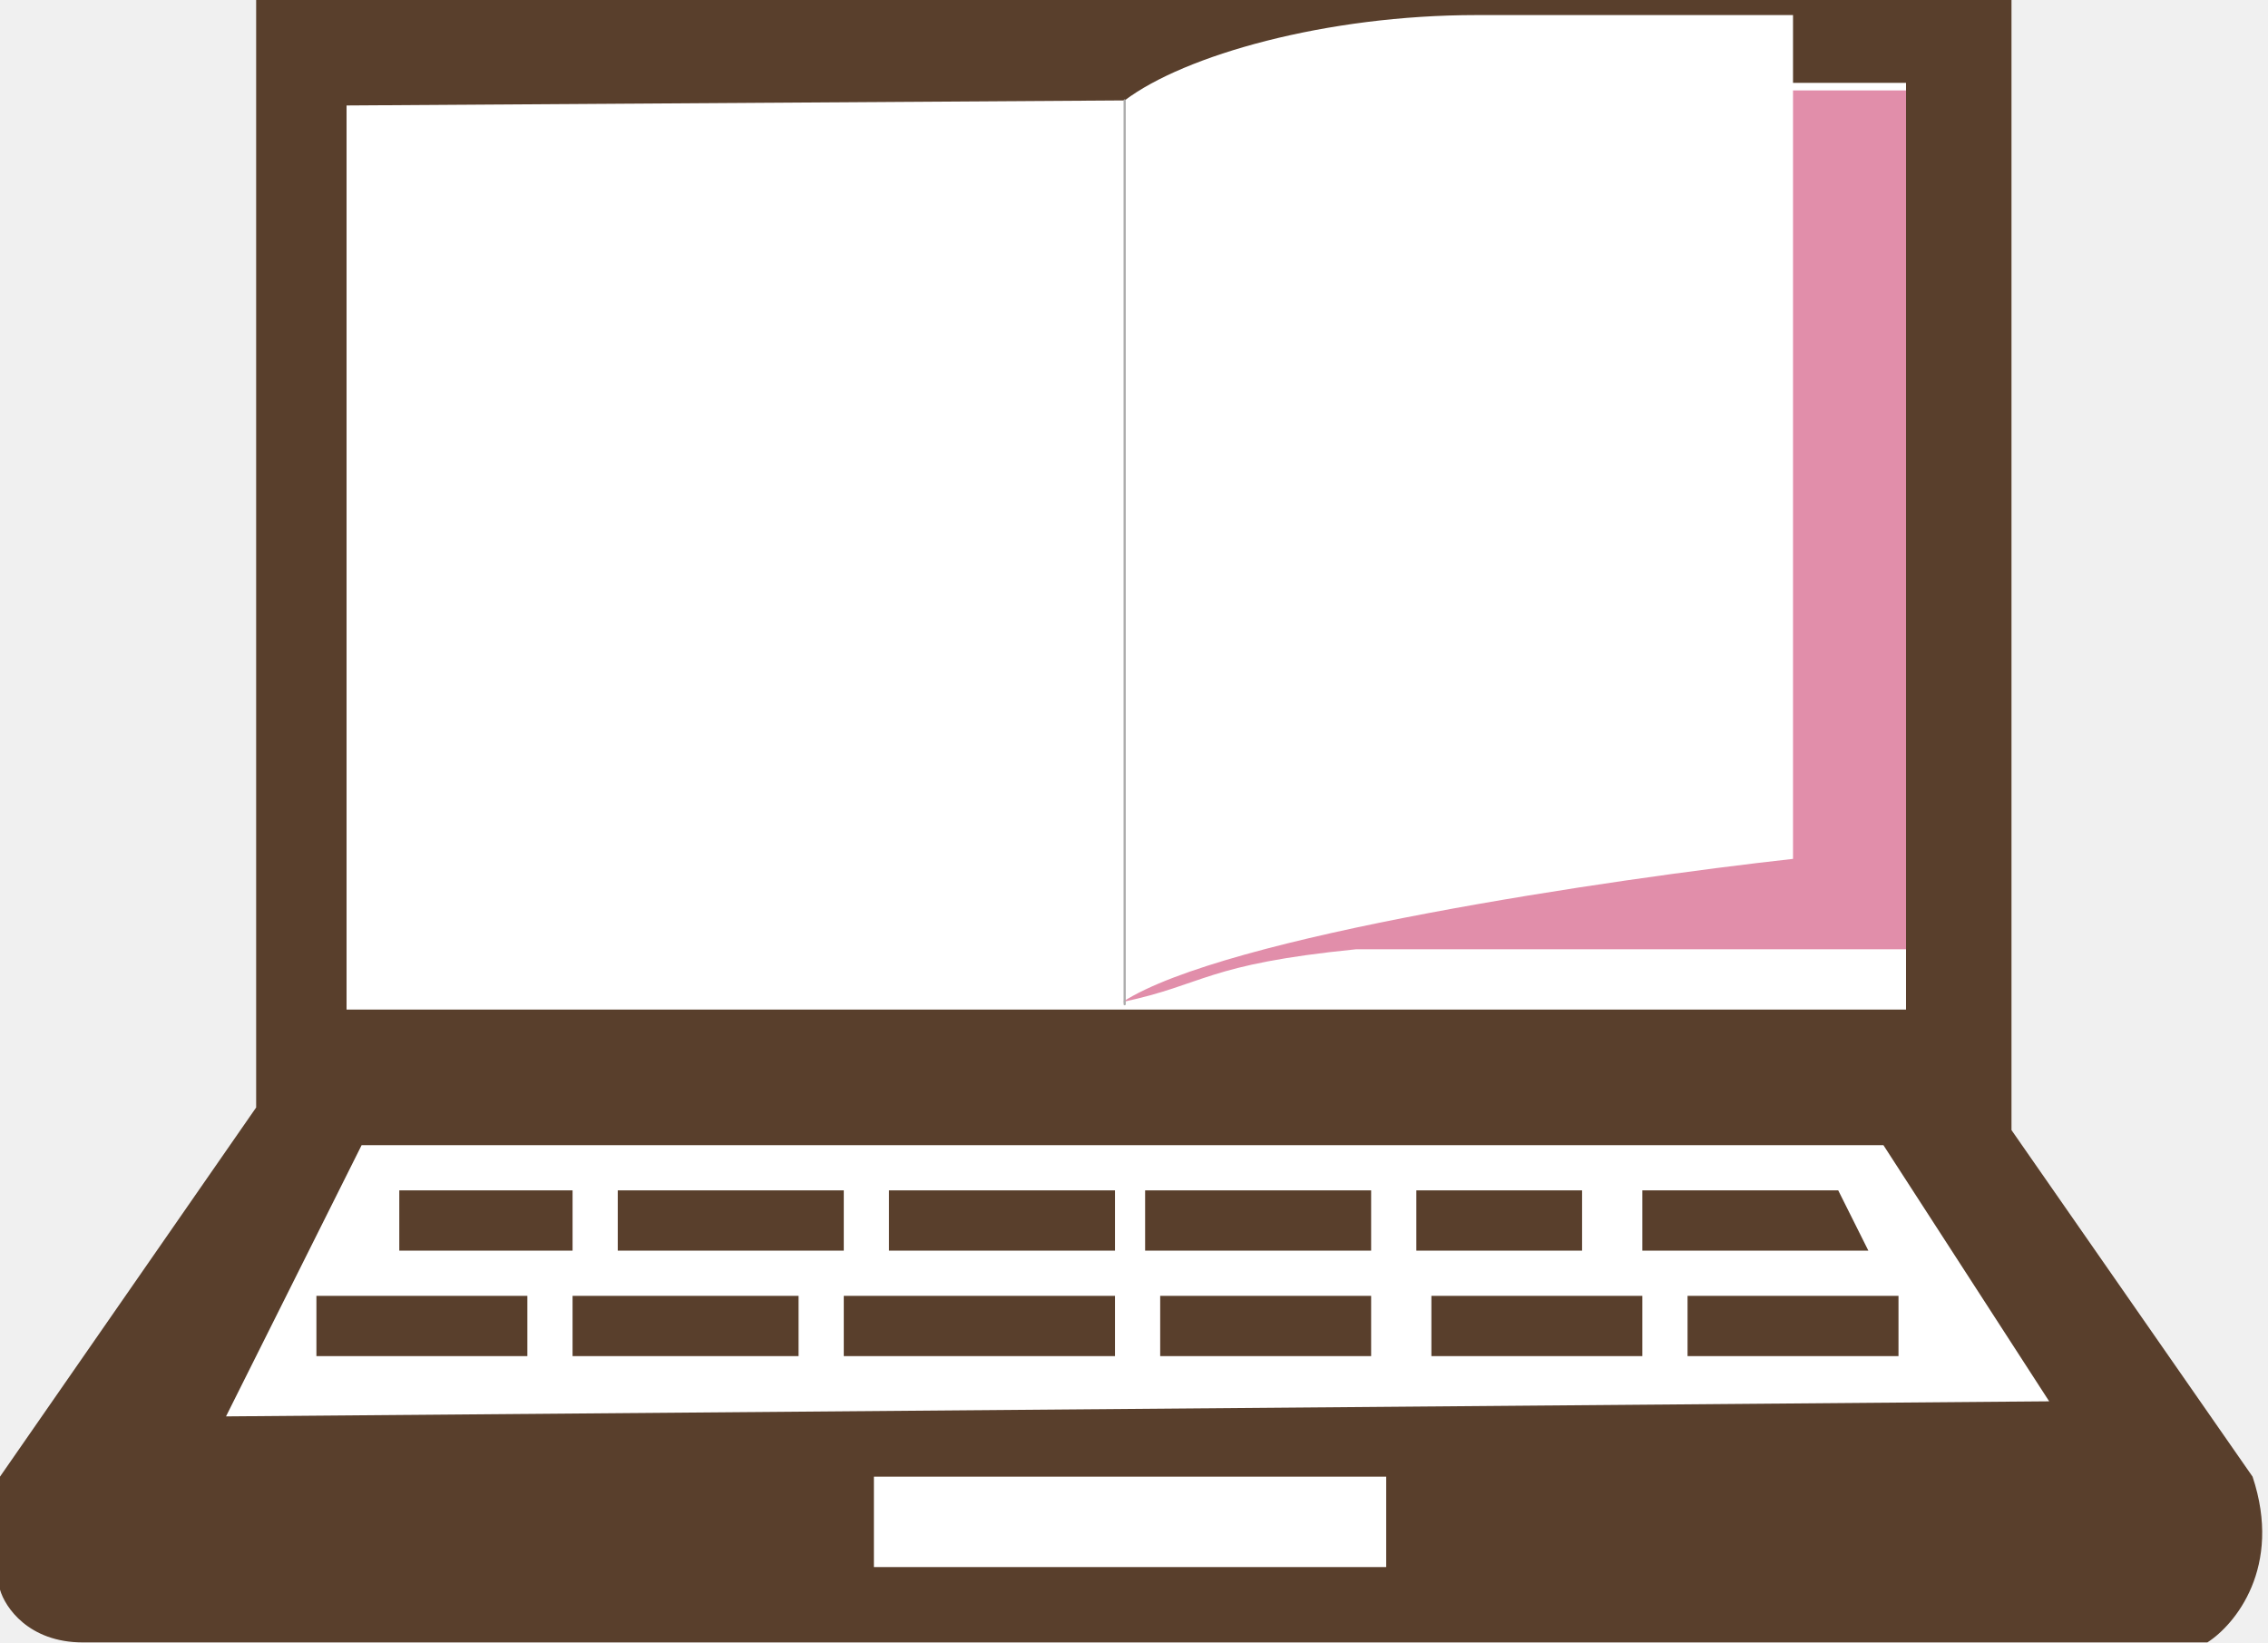
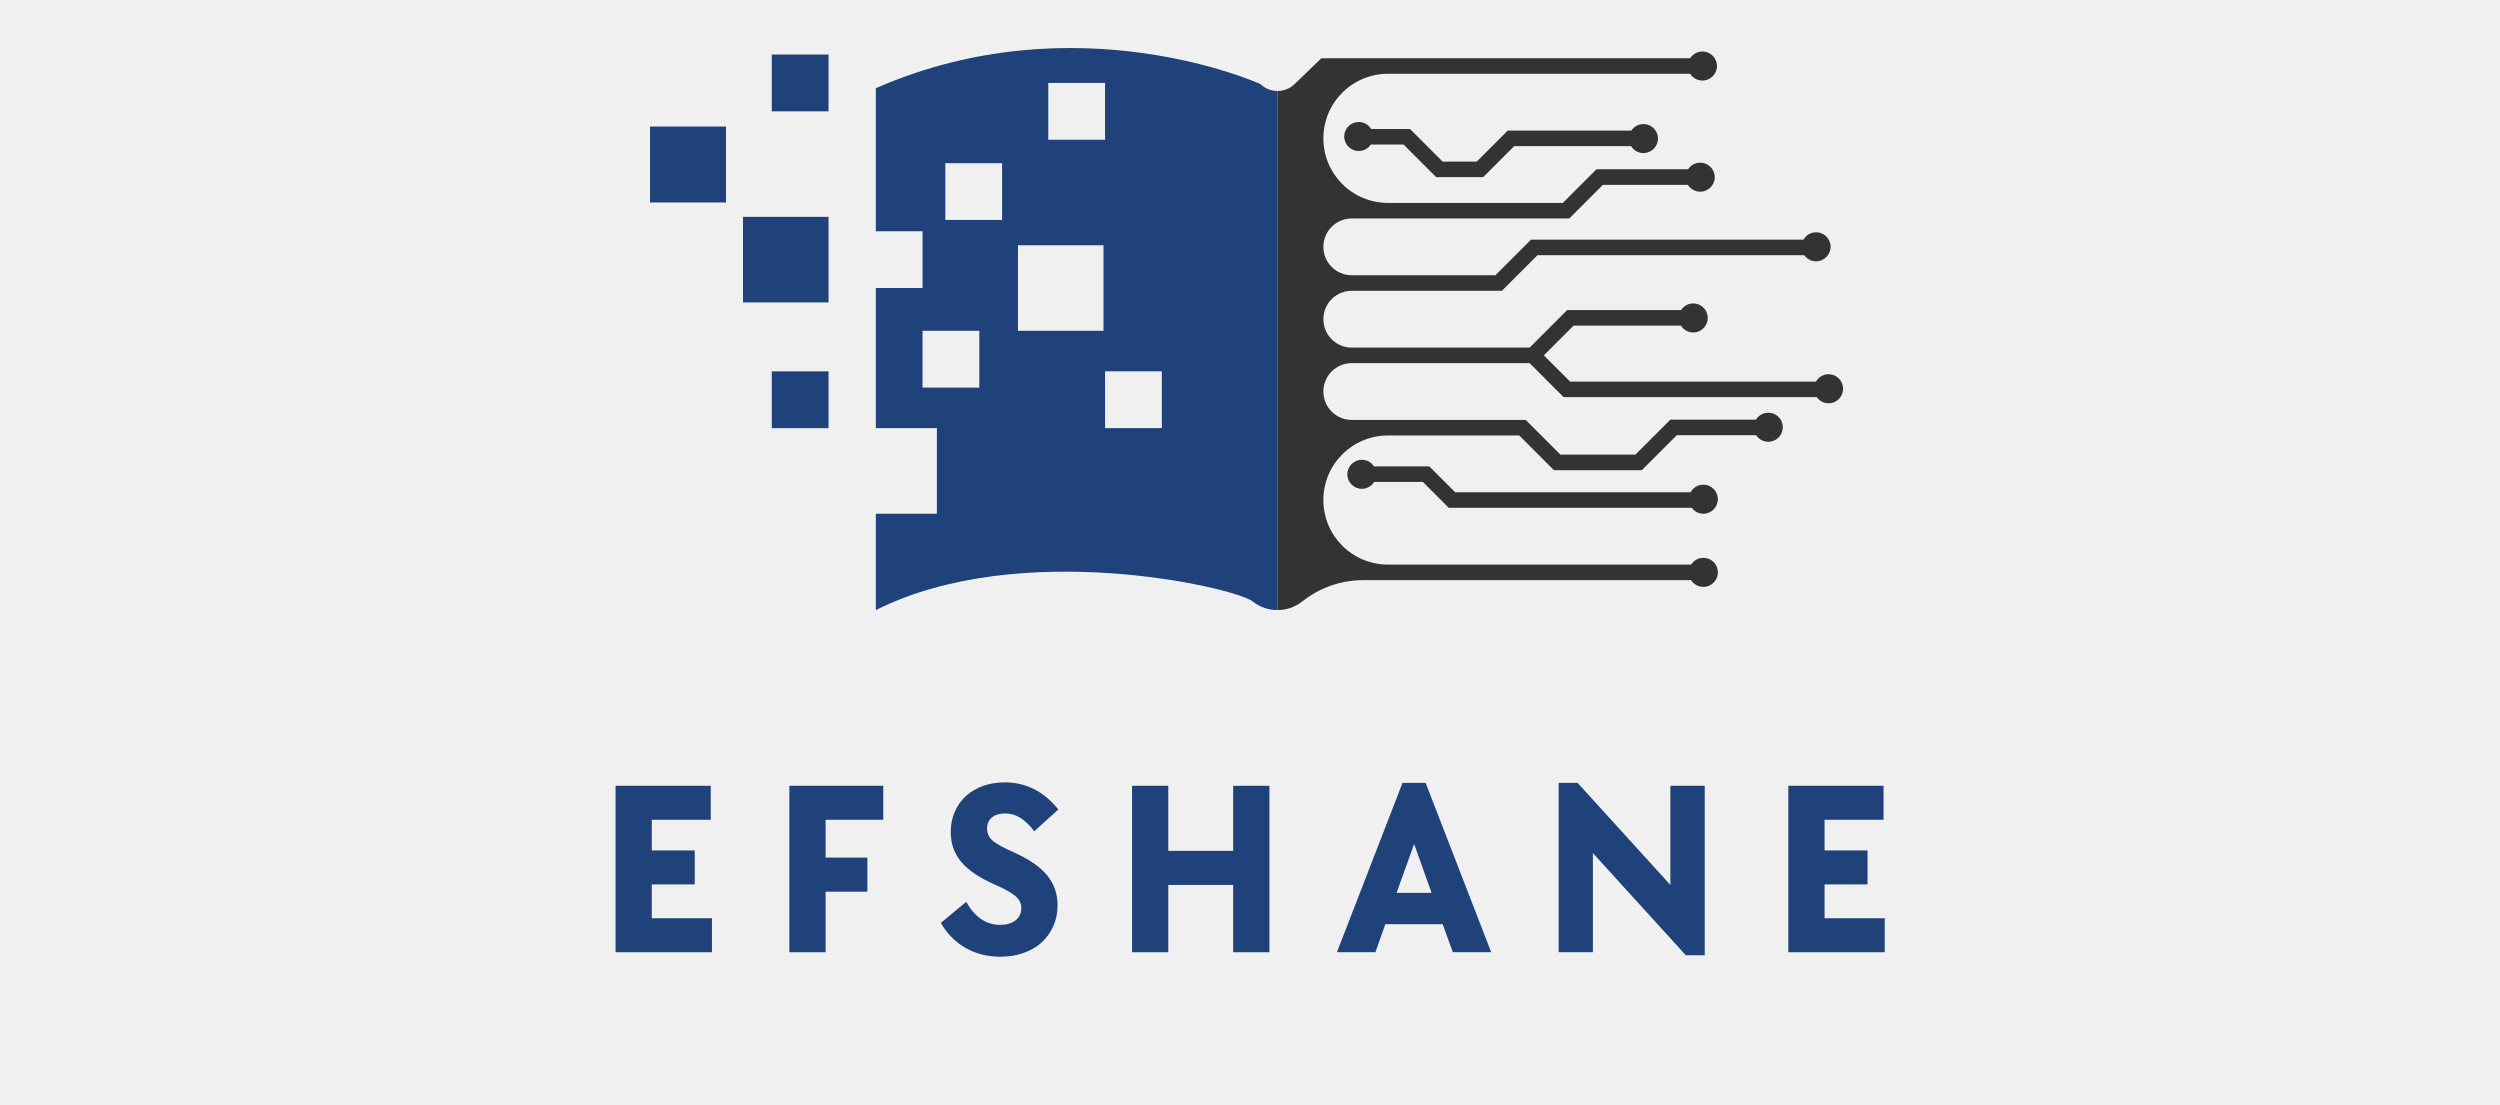
- <svg xmlns="http://www.w3.org/2000/svg" width="203" height="147" viewBox="0 0 203 147" fill="none">
-   <path d="M22.927 99.124V0.674V0H72.826H180.041V101.147L201.619 132.165C204.317 140.257 200.046 145.427 197.573 147H7.417C2.562 147 0.45 143.853 0 142.28V132.165L22.927 99.124Z" fill="#593F2C" />
-   <path d="M31.019 90.358V9.44L100.664 8.988C106.023 4.94 118.679 1.349 132.165 1.349H160.486V7.417H170.601V90.358H31.019Z" fill="white" />
-   <path d="M160.486 76.872V8.092H170.601V84.963H121.376C107.89 86.312 107.89 88.11 100.472 89.683C109.643 83.749 144.303 78.67 160.486 76.872Z" fill="#E18EAA" />
-   <path d="M20.229 126.771L32.367 102.495H168.578L183.413 125.422L20.229 126.771Z" fill="white" />
-   <path d="M35.739 111.936V106.541H51.248V111.936H35.739Z" fill="#593F2C" />
-   <path d="M55.294 111.936V106.541H75.523V111.936H55.294Z" fill="#593F2C" />
-   <path d="M79.569 111.936V106.541H99.798V111.936H79.569Z" fill="#593F2C" />
-   <path d="M102.496 111.936V106.541H122.725V111.936H102.496Z" fill="#593F2C" />
-   <path d="M126.771 111.936V106.541H141.606V111.936H126.771Z" fill="#593F2C" />
-   <path d="M147 111.936V106.541H164.532L167.23 111.936H147Z" fill="#593F2C" />
-   <path d="M151.046 121.376V115.982H169.927V121.376H151.046Z" fill="#593F2C" />
-   <path d="M128.119 121.376V115.982H147V121.376H128.119Z" fill="#593F2C" />
-   <path d="M103.844 121.376V115.982H122.725V121.376H103.844Z" fill="#593F2C" />
-   <path d="M75.523 121.376V115.982H99.798V121.376H75.523Z" fill="#593F2C" />
-   <path d="M51.248 121.376V115.982H71.477V121.376H51.248Z" fill="#593F2C" />
-   <path d="M47.202 121.376V115.982H28.321V121.376H47.202Z" fill="#593F2C" />
-   <rect x="78.22" y="132.165" width="45.853" height="8.092" fill="white" />
-   <path d="M100.664 8.988V89.878" stroke="#ADADAD" stroke-width="0.2" stroke-linecap="round" />
+ <svg xmlns="http://www.w3.org/2000/svg" width="394" zoomAndPan="magnify" viewBox="0 0 295.5 130.5" height="174" preserveAspectRatio="xMidYMid meet" version="1.0">
+   <defs>
+     <g />
+     <clipPath id="28fa915107">
+       <path d="M 151 6 L 218 6 L 218 72.473 L 151 72.473 Z M 151 6 " clip-rule="nonzero" />
+     </clipPath>
+     <clipPath id="f2941aaf6b">
+       <path d="M 76.832 14 L 86 14 L 86 24 L 76.832 24 Z M 76.832 14 " clip-rule="nonzero" />
+     </clipPath>
+     <clipPath id="eb858e1496">
+       <path d="M 103 5 L 151 5 L 151 72.473 L 103 72.473 Z M 103 5 " clip-rule="nonzero" />
+     </clipPath>
+   </defs>
+   <path fill="#333333" d="M 199.828 58.184 L 172.004 58.184 L 168.945 55.129 L 162.41 55.129 C 162.102 54.656 161.574 54.348 160.973 54.348 C 160.023 54.348 159.254 55.117 159.254 56.062 C 159.254 57.012 160.023 57.777 160.973 57.777 C 161.586 57.777 162.125 57.453 162.43 56.965 L 168.184 56.965 L 171.242 60.023 L 199.957 60.023 C 200.27 60.445 200.77 60.723 201.336 60.723 C 202.281 60.723 203.051 59.953 203.051 59.004 C 203.051 58.059 202.281 57.289 201.336 57.289 C 200.684 57.289 200.117 57.652 199.828 58.184 " fill-opacity="1" fill-rule="nonzero" />
+   <path fill="#333333" d="M 192.824 15.434 L 178.215 15.434 L 174.547 19.105 L 170.52 19.105 L 166.664 15.246 L 162.07 15.246 C 161.77 14.75 161.227 14.418 160.602 14.418 C 159.656 14.418 158.887 15.184 158.887 16.133 C 158.887 17.082 159.656 17.848 160.602 17.848 C 161.199 17.848 161.723 17.547 162.031 17.086 L 165.902 17.086 L 169.758 20.941 L 175.309 20.941 L 178.977 17.273 L 192.793 17.273 C 193.094 17.766 193.637 18.094 194.254 18.094 C 195.203 18.094 195.973 17.324 195.973 16.379 C 195.973 15.43 195.203 14.664 194.254 14.664 C 193.656 14.664 193.129 14.969 192.824 15.434 " fill-opacity="1" fill-rule="nonzero" />
+   <g clip-path="url(#28fa915107)">
+     <path fill="#333333" d="M 217.84 45.754 C 217.754 44.961 217.102 44.316 216.305 44.242 C 215.594 44.176 214.965 44.543 214.645 45.105 L 185.586 45.105 L 182.484 42.004 L 186 38.488 L 198.684 38.488 C 199.016 39.023 199.633 39.363 200.328 39.289 C 201.113 39.207 201.758 38.566 201.844 37.781 C 201.961 36.746 201.152 35.867 200.141 35.867 C 199.535 35.867 199.008 36.18 198.699 36.648 L 185.238 36.648 L 180.805 41.086 L 159.777 41.086 C 157.922 41.086 156.422 39.582 156.422 37.73 C 156.422 35.875 157.922 34.375 159.777 34.375 L 177.52 34.375 L 181.727 30.168 L 213.27 30.168 C 213.586 30.609 214.109 30.898 214.699 30.887 C 215.598 30.871 216.355 30.121 216.379 29.219 C 216.406 28.25 215.629 27.457 214.664 27.457 C 214.023 27.457 213.465 27.809 213.172 28.328 L 180.965 28.328 L 176.758 32.535 L 159.777 32.535 C 157.922 32.535 156.422 31.031 156.422 29.18 C 156.422 27.324 157.922 25.824 159.777 25.824 L 185.488 25.824 L 189.465 21.848 L 199.508 21.848 C 199.844 22.383 200.461 22.723 201.156 22.648 C 201.941 22.562 202.586 21.926 202.672 21.141 C 202.785 20.105 201.98 19.227 200.965 19.227 C 200.363 19.227 199.836 19.539 199.527 20.008 L 188.703 20.008 L 184.727 23.984 L 164.051 23.984 C 159.836 23.984 156.422 20.57 156.422 16.355 C 156.422 12.141 159.836 8.723 164.051 8.723 L 199.777 8.723 C 200.117 9.254 200.734 9.586 201.422 9.512 C 202.207 9.422 202.844 8.785 202.934 8 C 203.047 6.965 202.238 6.09 201.227 6.09 C 200.617 6.09 200.082 6.406 199.777 6.887 L 156.184 6.887 L 153.027 9.934 C 152.465 10.48 151.73 10.754 151 10.754 L 151 72.113 C 152.035 72.113 153.066 71.773 153.926 71.094 C 155.973 69.461 158.512 68.574 161.133 68.574 L 199.887 68.574 C 200.223 69.102 200.84 69.438 201.531 69.359 C 202.312 69.273 202.953 68.637 203.039 67.852 C 203.156 66.812 202.348 65.938 201.336 65.938 C 200.723 65.938 200.191 66.254 199.887 66.734 L 164.051 66.734 C 159.836 66.734 156.422 63.32 156.422 59.105 C 156.422 54.891 159.836 51.473 164.051 51.473 L 179.578 51.473 L 183.676 55.574 L 194.066 55.574 L 198.203 51.438 L 207.574 51.438 C 207.914 51.961 208.531 52.285 209.215 52.207 C 209.996 52.117 210.629 51.48 210.715 50.699 C 210.832 49.664 210.023 48.785 209.012 48.785 C 208.395 48.785 207.855 49.109 207.551 49.602 L 197.438 49.602 L 193.309 53.734 L 184.438 53.734 L 180.34 49.633 L 159.777 49.633 C 157.922 49.633 156.422 48.133 156.422 46.281 C 156.422 44.426 157.922 42.922 159.777 42.922 L 180.805 42.922 L 184.824 46.945 L 214.738 46.945 C 215.051 47.383 215.559 47.668 216.137 47.668 C 217.148 47.668 217.957 46.789 217.84 45.754 " fill-opacity="1" fill-rule="nonzero" />
+   </g>
+   <path fill="#1f427a" d="M 97.934 35.746 L 87.82 35.746 L 87.82 25.633 L 97.934 25.633 L 97.934 35.746 " fill-opacity="1" fill-rule="nonzero" />
+   <g clip-path="url(#f2941aaf6b)">
+     <path fill="#1f427a" d="M 85.812 23.93 L 76.832 23.93 L 76.832 14.953 L 85.812 14.953 L 85.812 23.93 " fill-opacity="1" fill-rule="nonzero" />
+   </g>
+   <path fill="#1f427a" d="M 97.934 13.16 L 91.223 13.16 L 91.223 6.445 L 97.934 6.445 L 97.934 13.16 " fill-opacity="1" fill-rule="nonzero" />
+   <path fill="#1f427a" d="M 97.934 50.609 L 91.223 50.609 L 91.223 43.895 L 97.934 43.895 L 97.934 50.609 " fill-opacity="1" fill-rule="nonzero" />
+   <g clip-path="url(#eb858e1496)">
+     <path fill="#1f427a" d="M 137.328 50.609 L 130.617 50.609 L 130.617 43.895 L 137.328 43.895 Z M 130.434 39.102 L 120.32 39.102 L 120.32 28.988 L 130.434 28.988 Z M 118.449 26 L 111.738 26 L 111.738 19.289 L 118.449 19.289 Z M 115.754 45.812 L 109.043 45.812 L 109.043 39.102 L 115.754 39.102 Z M 123.906 9.805 L 130.617 9.805 L 130.617 16.516 L 123.906 16.516 Z M 148.973 9.934 C 148.973 9.934 127.262 0.035 103.523 10.426 L 103.523 27.332 L 109.043 27.332 L 109.043 34.043 L 103.523 34.043 L 103.523 50.609 L 110.742 50.609 L 110.742 60.723 L 103.523 60.723 L 103.523 72.113 C 120.598 63.52 146.027 69.461 148.078 71.094 C 148.934 71.773 149.965 72.113 151 72.113 L 151 10.754 C 150.27 10.754 149.539 10.48 148.973 9.934 " fill-opacity="1" fill-rule="nonzero" />
+   </g>
+   <g fill="#1f427a" fill-opacity="1">
+     <g transform="translate(70.5569, 112.5536)">
+       <g>
+         <path d="M 2.203 -19.672 L 13.453 -19.672 L 13.453 -15.656 L 6.484 -15.656 L 6.484 -12.031 L 11.562 -12.031 L 11.562 -8.016 L 6.484 -8.016 L 6.484 -4.016 L 13.594 -4.016 L 13.594 0 L 2.203 0 Z M 2.203 -19.672 " />
+       </g>
+     </g>
+   </g>
+   <g fill="#1f427a" fill-opacity="1">
+     <g transform="translate(91.10256, 112.5536)">
+       <g>
+         <path d="M 2.203 -19.672 L 13.297 -19.672 L 13.297 -15.656 L 6.484 -15.656 L 6.484 -11.188 L 11.422 -11.188 L 11.422 -7.156 L 6.484 -7.156 L 6.484 0 L 2.203 0 Z M 2.203 -19.672 " />
+       </g>
+     </g>
+   </g>
+   <g fill="#1f427a" fill-opacity="1">
+     <g transform="translate(110.7678, 112.5536)">
+       <g>
+         <path d="M 7.484 0.531 C 5.961 0.531 4.594 0.188 3.375 -0.5 C 2.164 -1.188 1.188 -2.176 0.438 -3.469 L 3.438 -5.953 C 4.457 -4.141 5.797 -3.234 7.453 -3.234 C 8.203 -3.234 8.805 -3.41 9.266 -3.766 C 9.723 -4.129 9.953 -4.609 9.953 -5.203 C 9.953 -5.742 9.727 -6.211 9.281 -6.609 C 8.832 -7.016 8.02 -7.473 6.844 -7.984 C 5.02 -8.785 3.691 -9.68 2.859 -10.672 C 2.023 -11.66 1.609 -12.836 1.609 -14.203 C 1.609 -15.066 1.766 -15.859 2.078 -16.578 C 2.391 -17.305 2.828 -17.93 3.391 -18.453 C 3.961 -18.973 4.641 -19.375 5.422 -19.656 C 6.211 -19.938 7.078 -20.078 8.016 -20.078 C 10.504 -20.078 12.609 -19.008 14.328 -16.875 L 11.484 -14.297 C 10.93 -15.023 10.379 -15.555 9.828 -15.891 C 9.285 -16.234 8.68 -16.406 8.016 -16.406 C 7.367 -16.406 6.852 -16.242 6.469 -15.922 C 6.094 -15.598 5.906 -15.164 5.906 -14.625 C 5.906 -14.008 6.156 -13.504 6.656 -13.109 C 7.164 -12.723 7.93 -12.305 8.953 -11.859 C 10.816 -11.035 12.16 -10.117 12.984 -9.109 C 13.816 -8.109 14.234 -6.922 14.234 -5.547 C 14.234 -4.648 14.066 -3.828 13.734 -3.078 C 13.398 -2.336 12.941 -1.695 12.359 -1.156 C 11.773 -0.625 11.066 -0.211 10.234 0.078 C 9.398 0.379 8.484 0.531 7.484 0.531 Z M 7.484 0.531 " />
+       </g>
+     </g>
+   </g>
+   <g fill="#1f427a" fill-opacity="1">
+     <g transform="translate(131.6069, 112.5536)">
+       <g>
+         <path d="M 2.203 -19.672 L 6.484 -19.672 L 6.484 -11.984 L 14.156 -11.984 L 14.156 -19.672 L 18.438 -19.672 L 18.438 0 L 14.156 0 L 14.156 -7.953 L 6.484 -7.953 L 6.484 0 L 2.203 0 Z M 2.203 -19.672 " />
+       </g>
+     </g>
+   </g>
+   <g fill="#1f427a" fill-opacity="1">
+     <g transform="translate(157.7288, 112.5536)">
+       <g>
+         <path d="M 8.047 -20.016 L 10.781 -20.016 L 18.531 0 L 14 0 L 12.797 -3.312 L 6.016 -3.312 L 4.844 0 L 0.297 0 Z M 11.484 -7.016 L 9.422 -12.797 L 7.344 -7.016 Z M 11.484 -7.016 " />
+       </g>
+     </g>
+   </g>
+   <g fill="#1f427a" fill-opacity="1">
+     <g transform="translate(182.0311, 112.5536)">
+       <g>
+         <path d="M 6.25 -11.719 L 6.25 0 L 2.203 0 L 2.203 -20.016 L 4.438 -20.016 L 15.406 -7.953 L 15.406 -19.672 L 19.469 -19.672 L 19.469 0.359 L 17.234 0.359 Z M 6.25 -11.719 " />
+       </g>
+     </g>
+   </g>
+   <g fill="#1f427a" fill-opacity="1">
+     <g transform="translate(209.1802, 112.5536)">
+       <g>
+         <path d="M 2.203 -19.672 L 13.453 -19.672 L 13.453 -15.656 L 6.484 -15.656 L 6.484 -12.031 L 11.562 -12.031 L 11.562 -8.016 L 6.484 -8.016 L 6.484 -4.016 L 13.594 -4.016 L 13.594 0 L 2.203 0 Z M 2.203 -19.672 " />
+       </g>
+     </g>
+   </g>
</svg>
